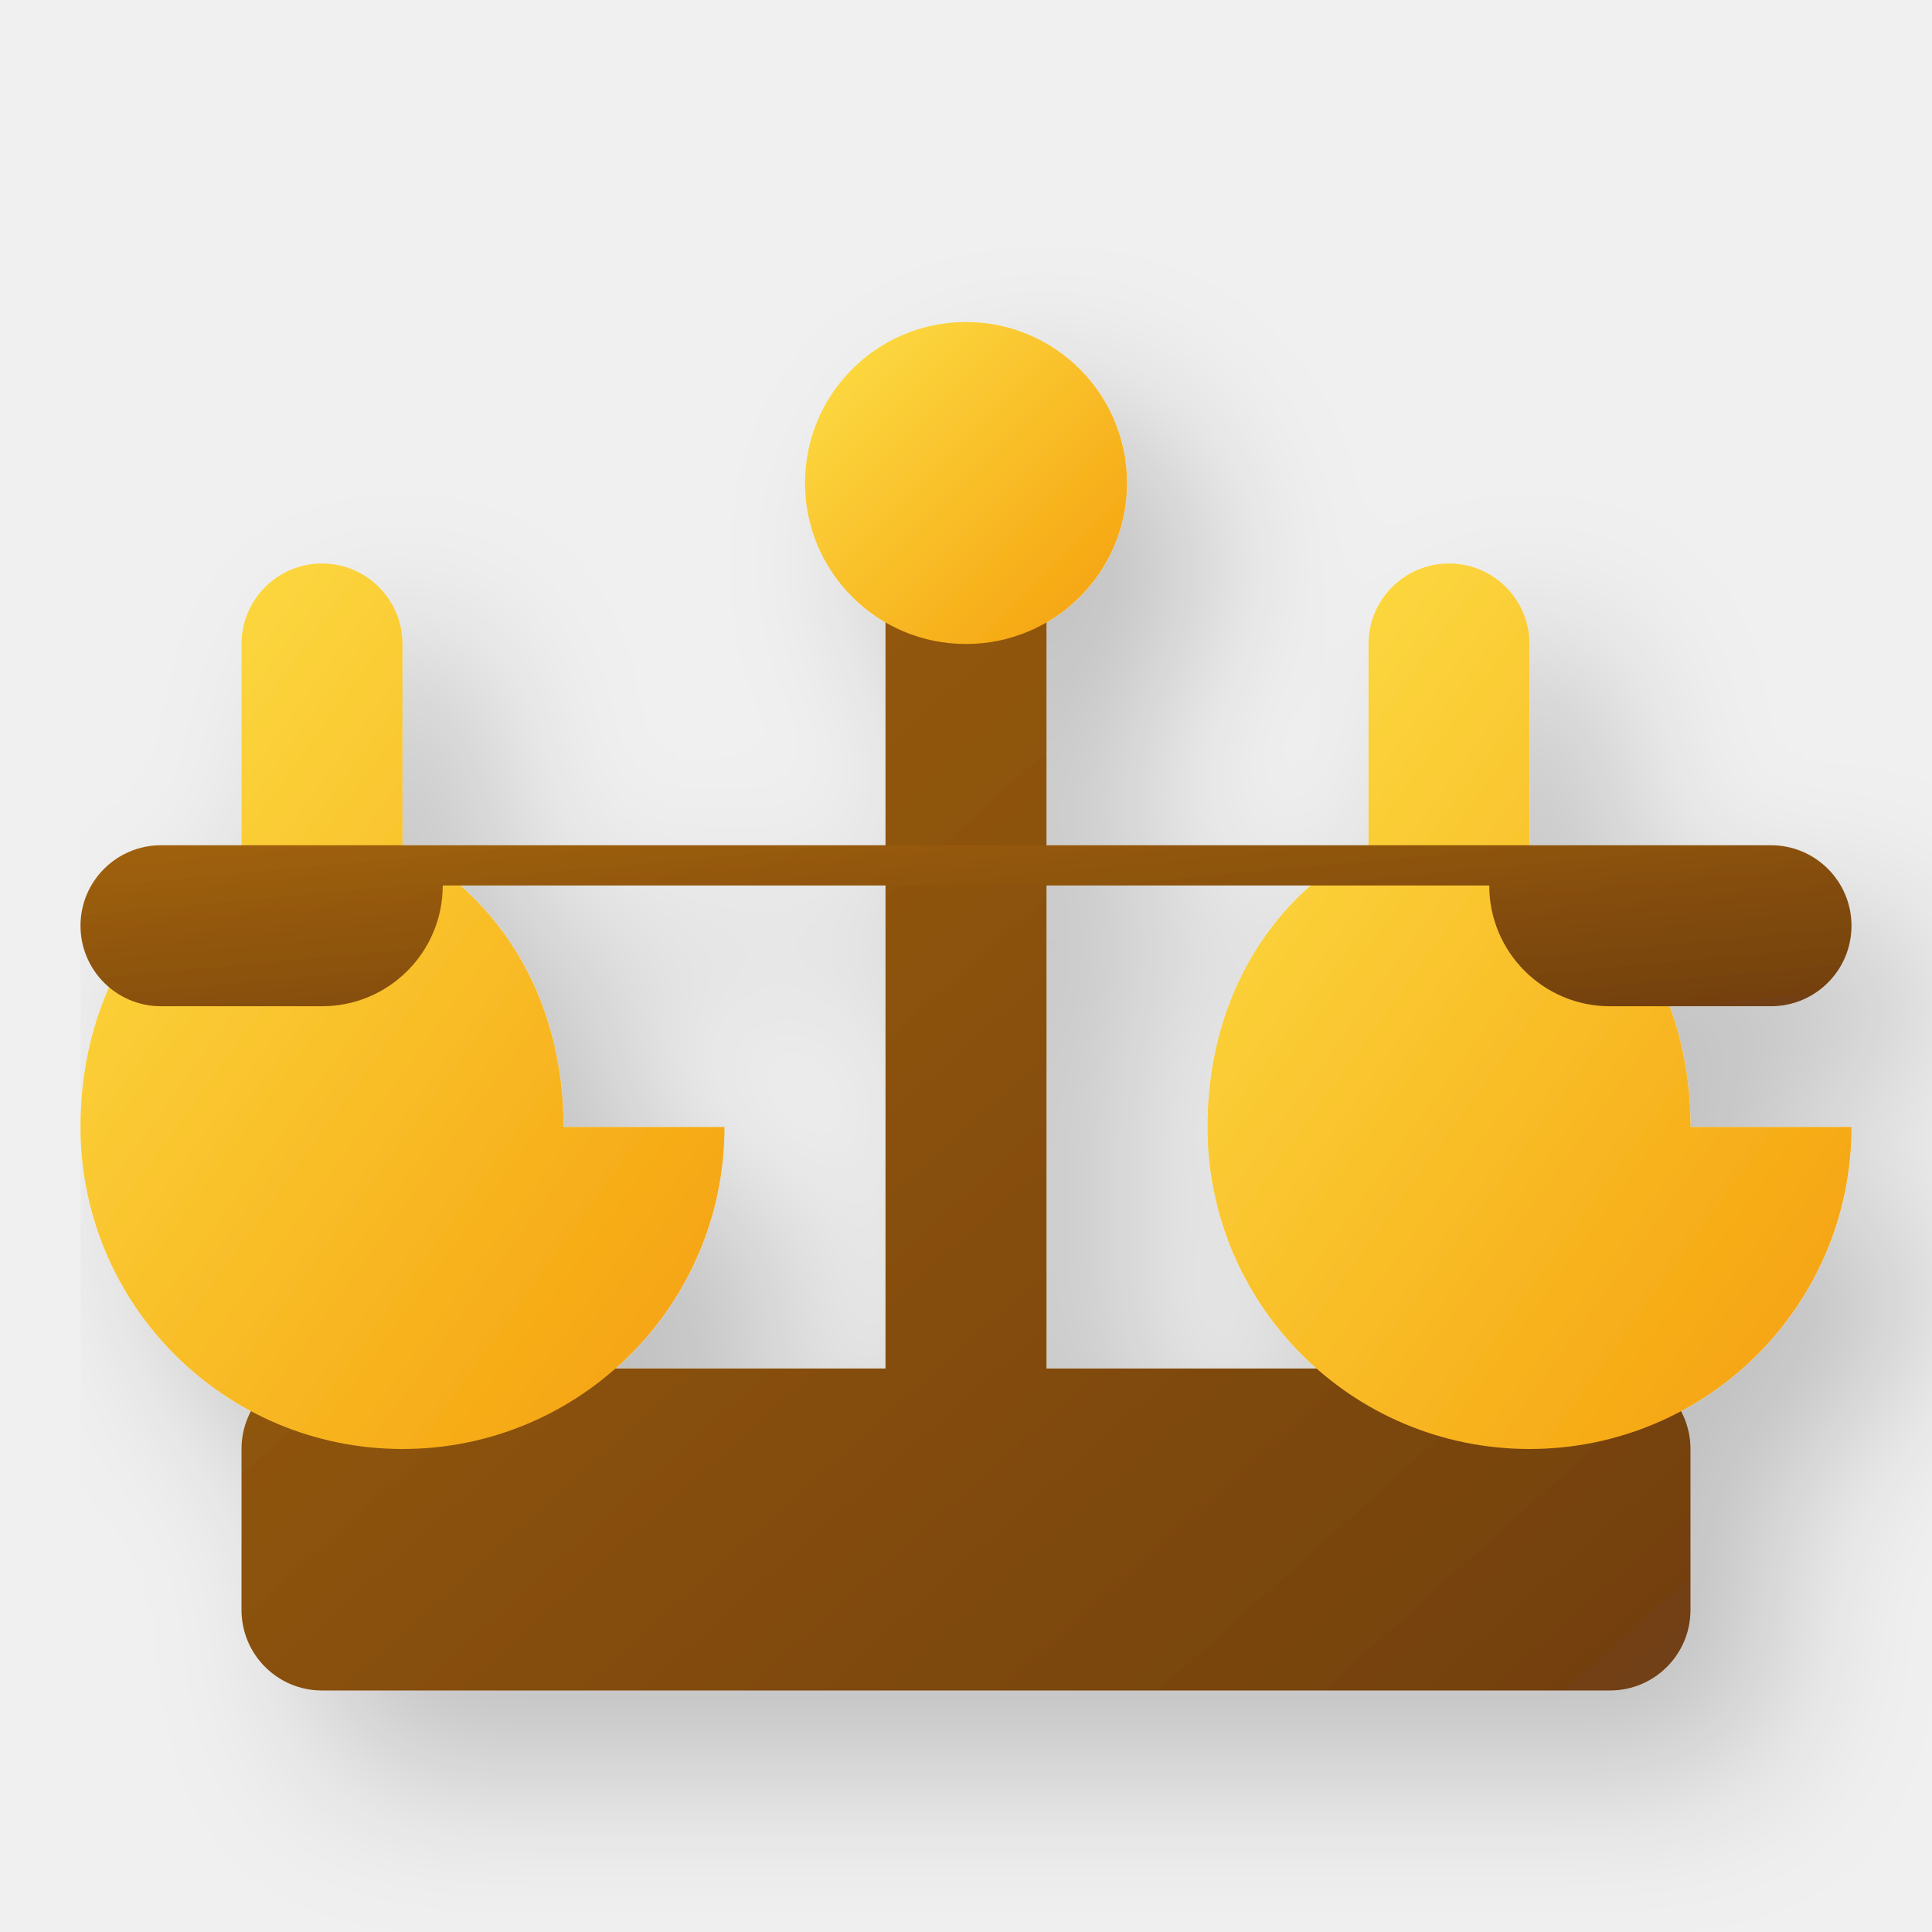
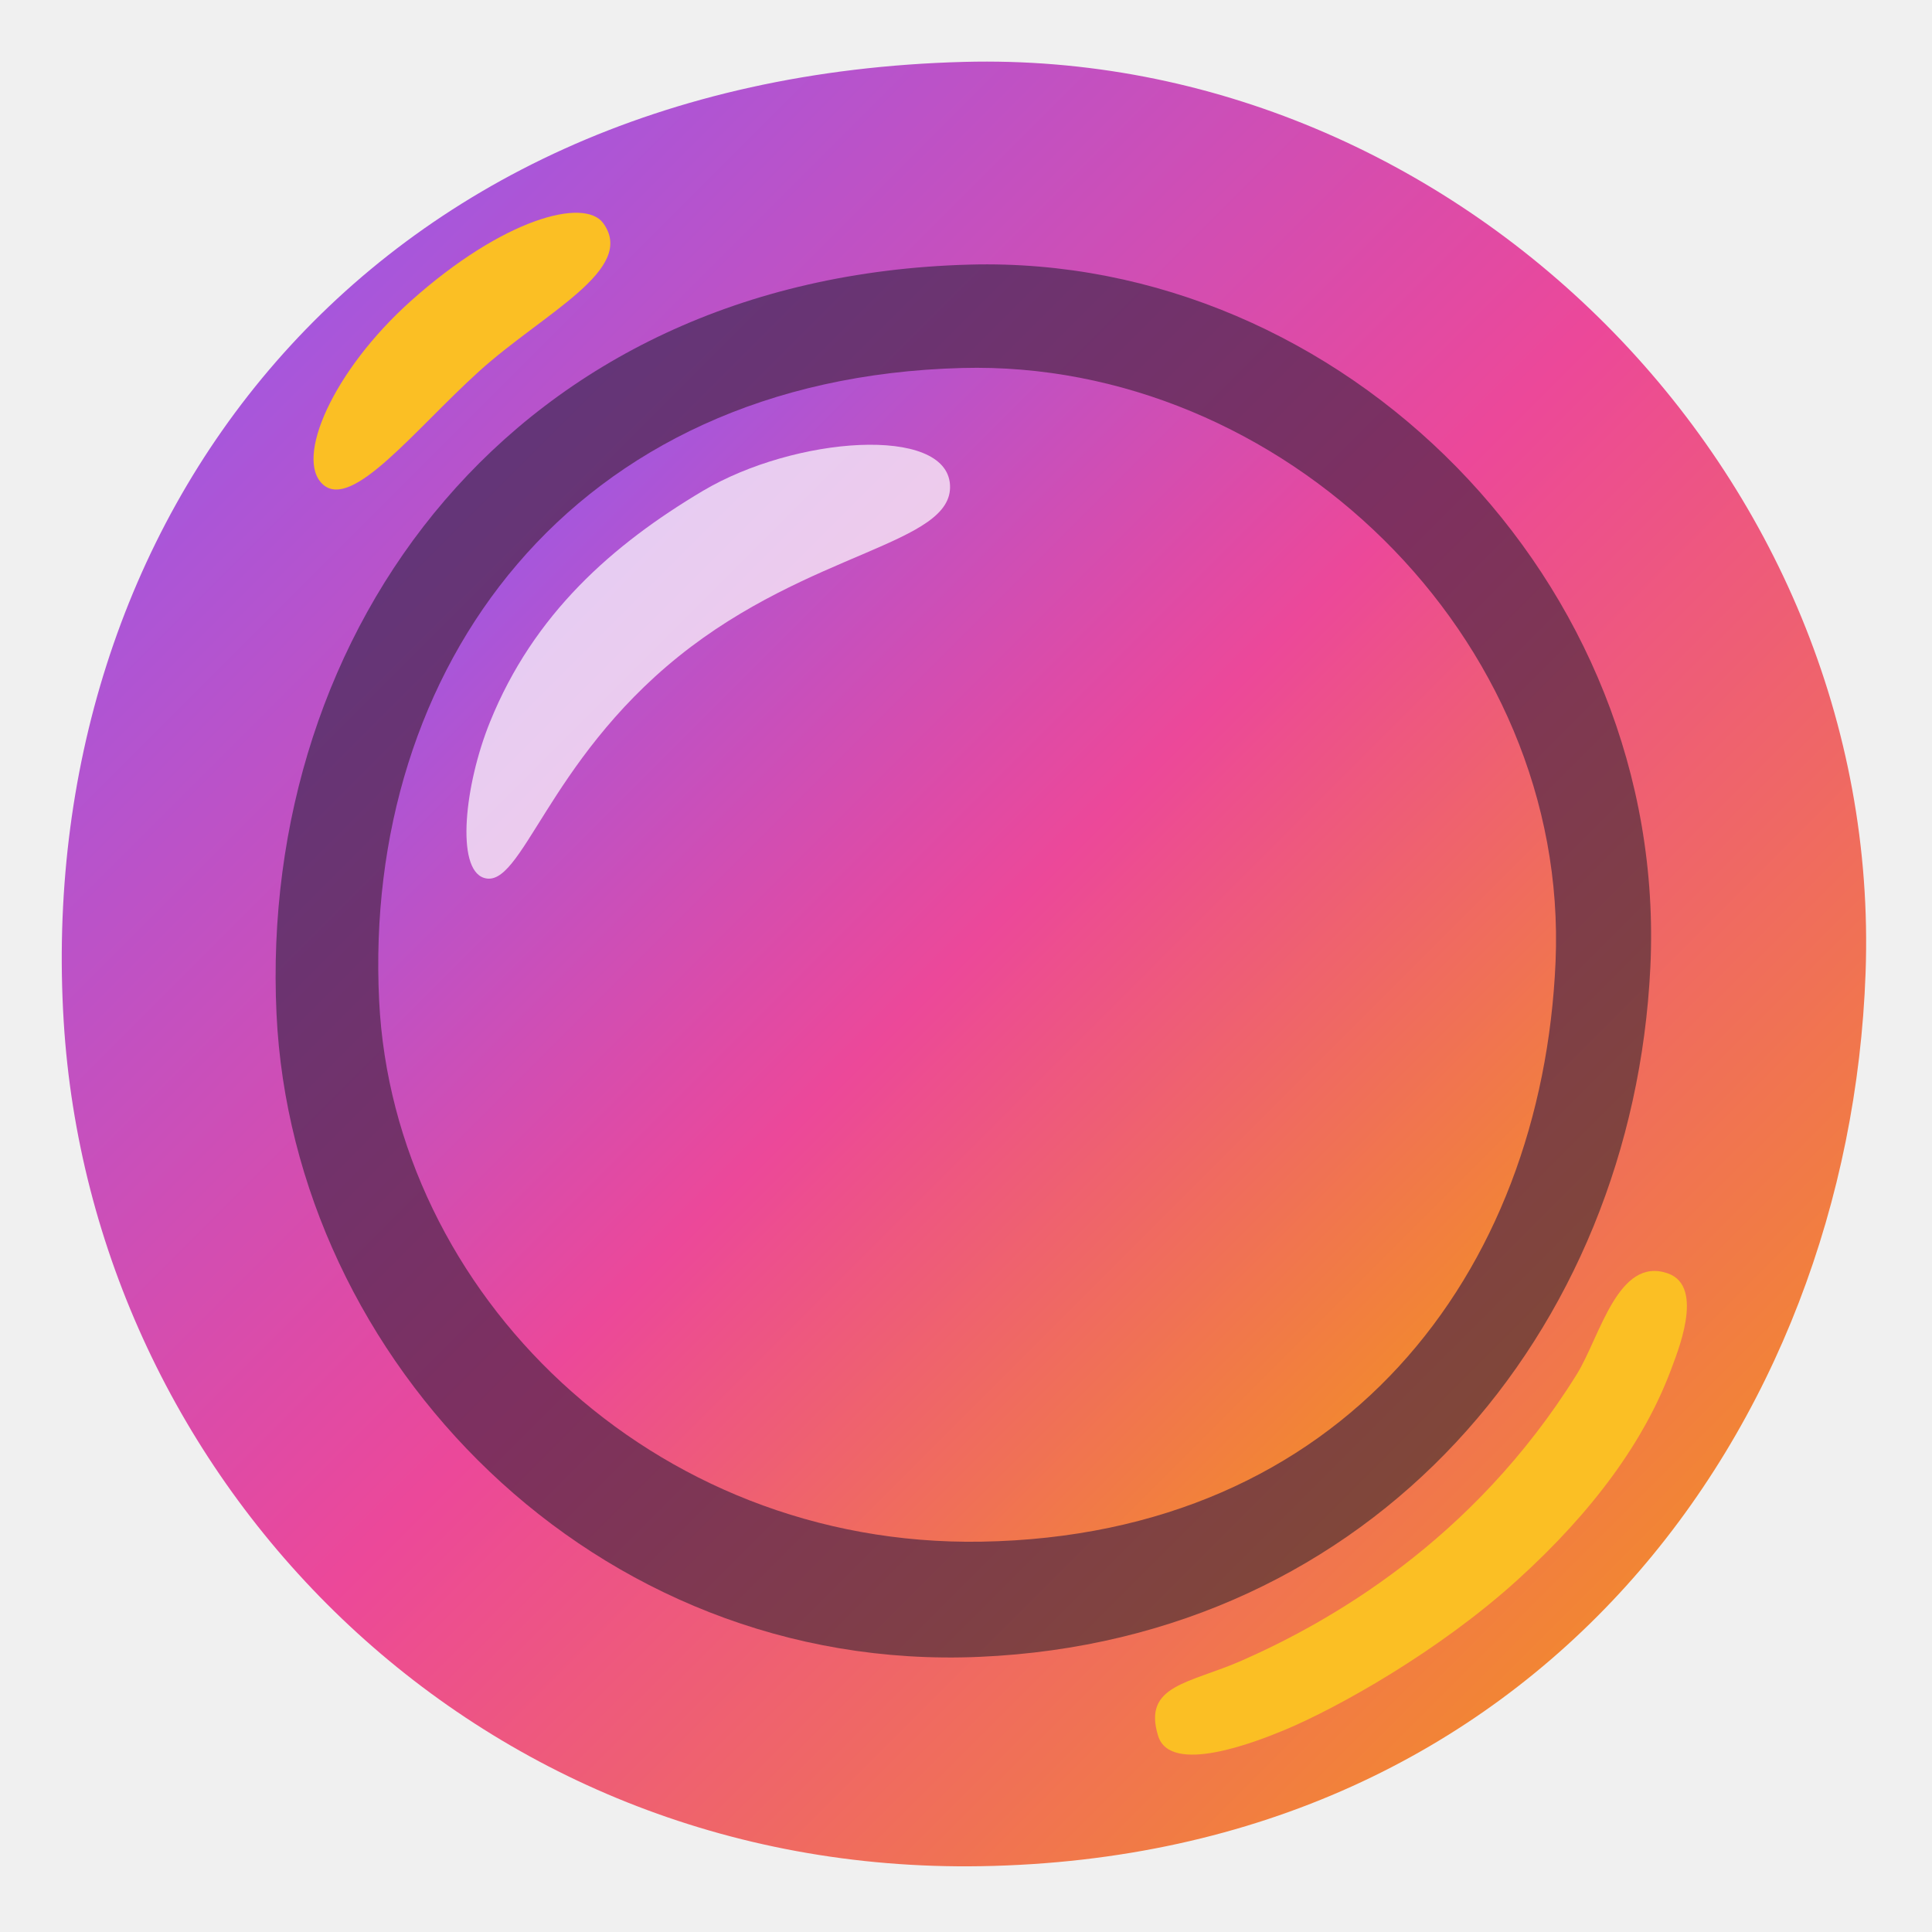
- <svg xmlns="http://www.w3.org/2000/svg" width="24" height="24" viewBox="0 0 24 24">
+ <svg xmlns="http://www.w3.org/2000/svg" width="128" height="128" viewBox="0 0 128 128">
  <defs>
-     <linearGradient id="woodGradient" x1="0%" y1="0%" x2="100%" y2="100%">
-       <stop offset="0%" style="stop-color:#a16207;stop-opacity:1" />
-       <stop offset="100%" style="stop-color:#713f12;stop-opacity:1" />
+     <linearGradient id="modern-gradient" x1="0%" y1="0%" x2="100%" y2="100%">
+       <stop offset="0%" stop-color="#8B5CF6" />
+       <stop offset="50%" stop-color="#EC4899" />
+       <stop offset="100%" stop-color="#F59E0B" />
    </linearGradient>
-     <linearGradient id="goldGradient" x1="0%" y1="0%" x2="100%" y2="100%">
-       <stop offset="0%" style="stop-color:#fde047;stop-opacity:1" />
-       <stop offset="100%" style="stop-color:#f59e0b;stop-opacity:1" />
-     </linearGradient>
-     <filter id="dropShadow" x="-20%" y="-20%" width="140%" height="140%">
-       <feDropShadow dx="1" dy="1" stdDeviation="1" flood-color="#000" flood-opacity="0.2" />
-     </filter>
  </defs>
-   <g filter="url(#dropShadow)">
-     <path fill="url(#woodGradient)" d="M21 20a1 1 0 0 1-1 1H4a1 1 0 0 1-1-1v-2a1 1 0 0 1 1-1h16a1 1 0 0 1 1 1v2zm-10-2H11V6a1 1 0 0 1 2 0v12z" />
-     <g fill="url(#goldGradient)">
-       <path d="M9 14a4 4 0 0 1-8 0c0-1.5.7-2.8 2-3.5V8a1 1 0 0 1 2 0v2.5c1.3.7 2 2 2 3.5z" />
-       <path d="M23 14a4 4 0 0 1-8 0c0-1.5.7-2.8 2-3.5V8a1 1 0 1 1 2 0v2.5c1.3.7 2 2 2 3.5z" />
-     </g>
-     <path fill="url(#woodGradient)" d="M20 12.5a1.5 1.5 0 0 1-1.5-1.5h-13A1.5 1.5 0 0 1 4 12.5H2a1 1 0 0 1 0-2h20a1 1 0 1 1 0 2h-2z" />
-     <circle cx="12" cy="6" r="2" fill="url(#goldGradient)" />
-   </g>
+   <path fill="url(#modern-gradient)" d="M63.87 4.1C23.86 5.15 2.21 34.84 4.22 67.67C6.08 98.01 31.27 124.21 65 123.64c36.88-.63 57.52-29.12 58.6-59.18C124.8 31.29 96.46 3.24 63.87 4.1" />
+   <path fill="#111827" fill-opacity="0.5" d="M64.26 17.53c-30.33.81-47.14 24.29-45.94 49.65c1.08 22.95 21.04 43.71 46.59 42.59c26.09-1.14 43.26-21.54 44.43-45.68c1.23-25.59-20.38-47.22-45.08-46.56" />
+   <path fill="url(#modern-gradient)" d="M63.74 24.38c-25.97.68-39.71 19.97-38.62 41.93c.95 19.3 18 36.2 39.9 35.83c23.94-.41 37.15-17.76 38.04-38.42c.92-21.54-18.16-39.9-39.32-39.34" />
+   <path fill="#FFFFFF" fill-opacity="0.7" d="M32.06 58.16c2.5.81 4.18-7.65 12.9-14.67c8.71-7.01 18.22-7.42 17.98-11.37s-10.27-3.22-16.37.4c-5.97 3.55-11.21 8.14-14.11 15.32c-1.68 4.15-2.27 9.72-.4 10.32" />
+   <path fill="#FBBF24" d="M39.96 14.78c-1.25-1.7-6.61-.32-12.74 5.16c-5.15 4.61-7.74 10.48-5.81 12.17c1.94 1.69 6.05-3.63 10.32-7.5s10.48-6.76 8.23-9.83m70.55 69.59c-3.32-1.18-4.51 4.22-6.05 6.69c-6.93 11.13-16.53 16.46-22.17 18.95c-3.47 1.53-6.61 1.61-5.56 5c.81 2.61 6.45.41 8.39-.4c3.47-1.45 10.16-5.17 15.4-9.92c5.08-4.6 8.42-9.26 10.16-13.87c.39-1.08 2.32-5.57-.17-6.45" />
</svg>
